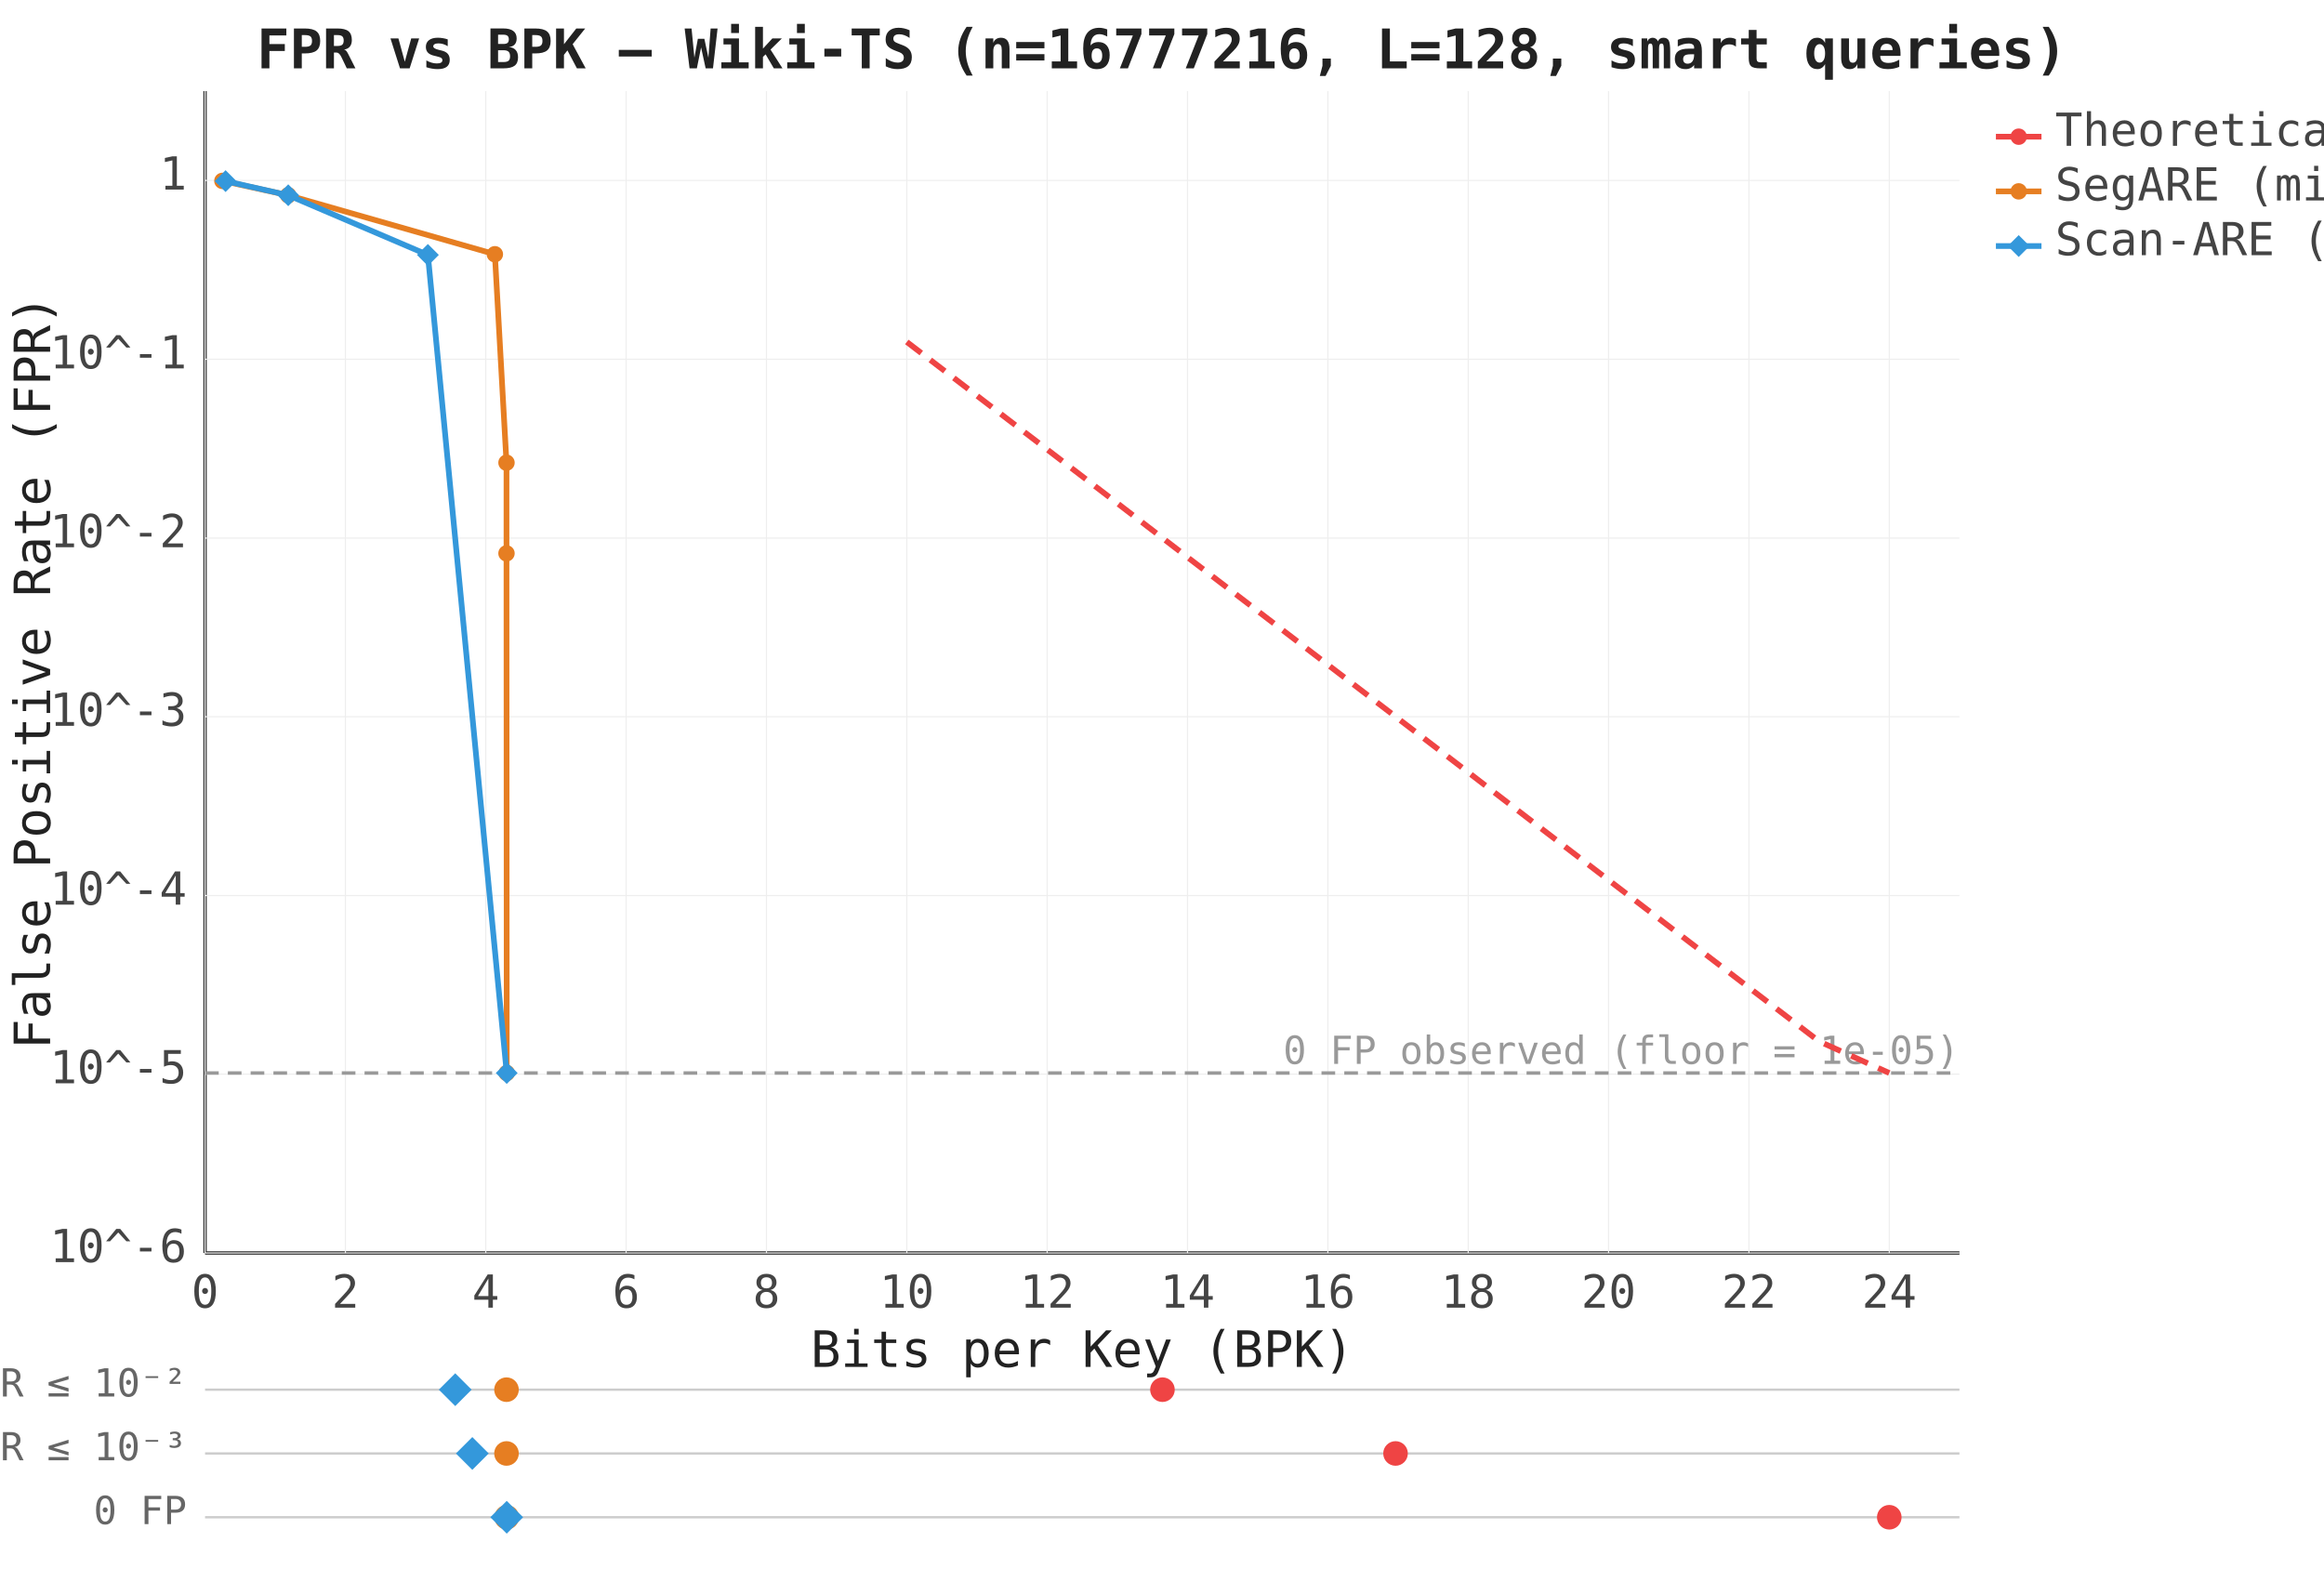
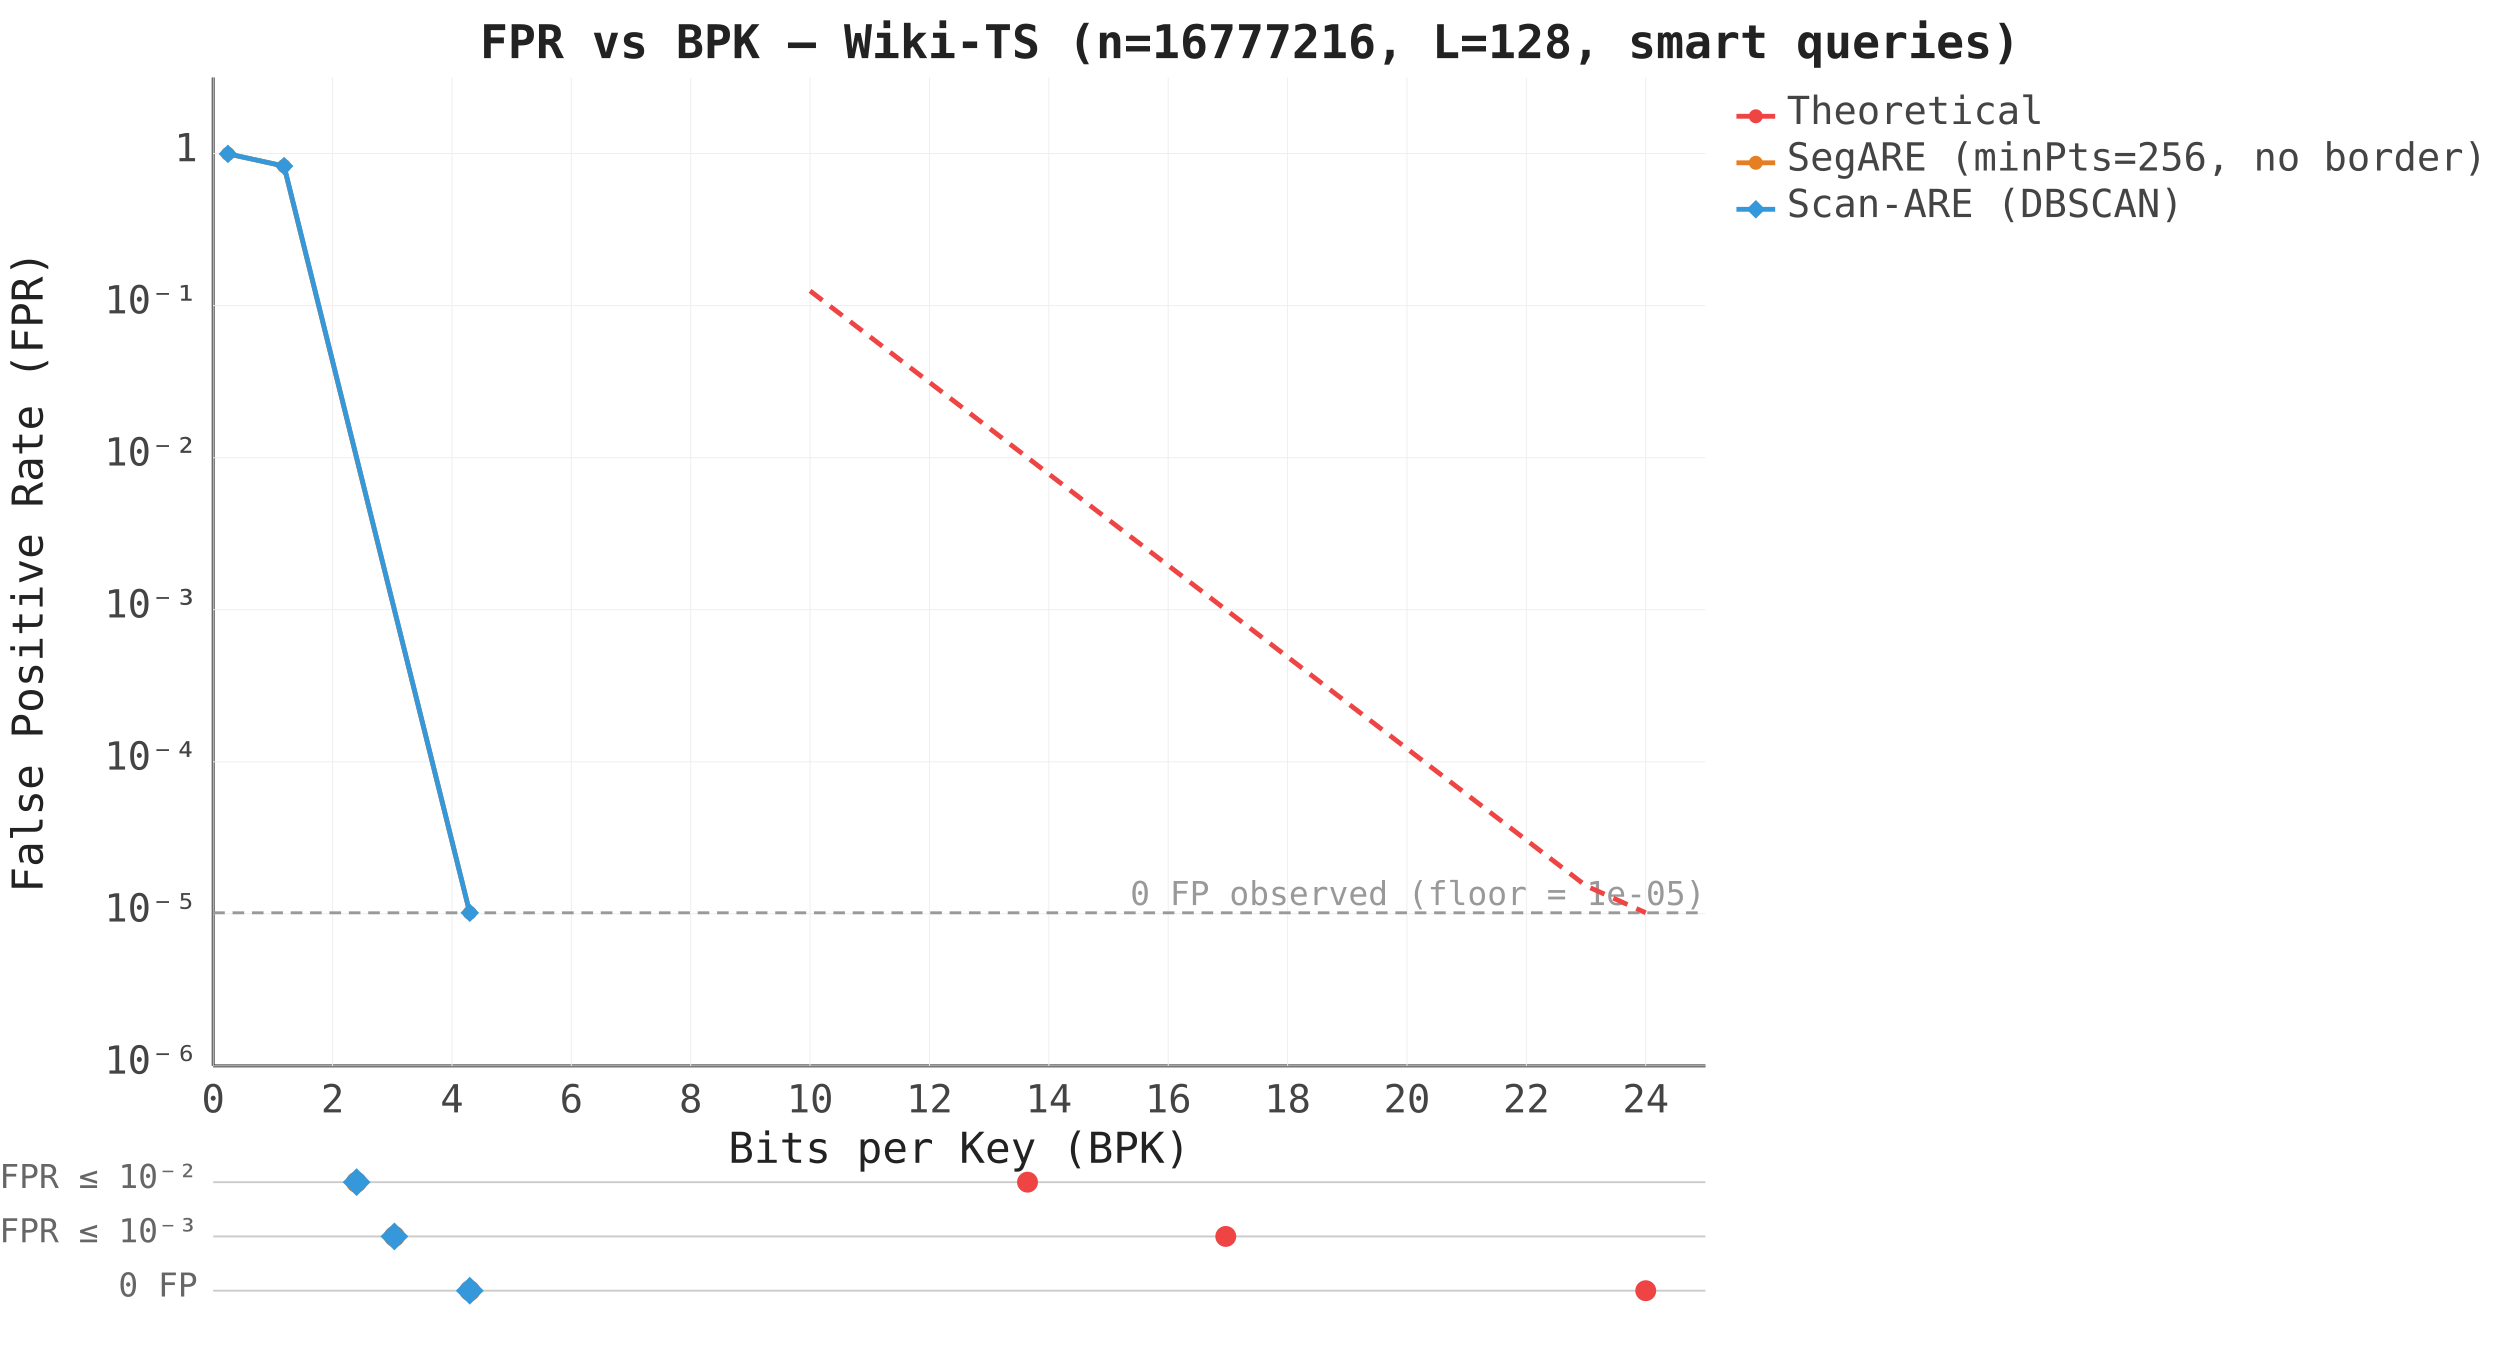
- <svg xmlns="http://www.w3.org/2000/svg" width="1020" height="700" viewBox="0 0 1020 700">
+ <svg xmlns="http://www.w3.org/2000/svg" width="1290" height="700" viewBox="0 0 1290 700">
  <defs>
    <clipPath id="plot-region">
-       <rect x="90.0" y="40.0" width="770.0" height="510.0" />
+       <rect x="110.0" y="40.0" width="770.0" height="510.0" />
    </clipPath>
  </defs>
  <style>text{font-family:Menlo,Monaco,monospace;font-size:22px;fill:#222} .axis{stroke:#333;stroke-width:1.5} .grid{stroke:#eee;stroke-width:0.5} .label{font-size:20px;fill:#444}</style>
-   <text x="510" y="30" text-anchor="middle" style="font-size:24px;font-weight:bold">FPR vs BPK — Wiki-TS  (n=16777216, L=128, smart queries)</text>
-   <line class="axis" x1="90.0" y1="550.0" x2="860.0" y2="550.0" />
-   <line class="axis" x1="90.0" y1="40.0" x2="90.0" y2="550.0" />
-   <line class="grid" x1="90.0" y1="550.0" x2="860.0" y2="550.0" />
-   <text class="label" x="82.0" y="554.0" text-anchor="end">10^-6</text>
-   <line class="grid" x1="90.0" y1="471.5" x2="860.0" y2="471.5" />
-   <text class="label" x="82.0" y="475.5" text-anchor="end">10^-5</text>
-   <line class="grid" x1="90.0" y1="393.1" x2="860.0" y2="393.1" />
-   <text class="label" x="82.0" y="397.1" text-anchor="end">10^-4</text>
-   <line class="grid" x1="90.0" y1="314.6" x2="860.0" y2="314.6" />
-   <text class="label" x="82.0" y="318.6" text-anchor="end">10^-3</text>
-   <line class="grid" x1="90.0" y1="236.2" x2="860.0" y2="236.2" />
-   <text class="label" x="82.0" y="240.2" text-anchor="end">10^-2</text>
-   <line class="grid" x1="90.0" y1="157.7" x2="860.0" y2="157.7" />
-   <text class="label" x="82.0" y="161.7" text-anchor="end">10^-1</text>
-   <line class="grid" x1="90.0" y1="79.2" x2="860.0" y2="79.2" />
-   <text class="label" x="82.0" y="83.2" text-anchor="end">1</text>
-   <line class="grid" x1="90.0" y1="40.0" x2="90.0" y2="550.0" />
-   <text class="label" x="90.0" y="574.0" text-anchor="middle">0</text>
-   <line class="grid" x1="151.6" y1="40.0" x2="151.6" y2="550.0" />
-   <text class="label" x="151.6" y="574.0" text-anchor="middle">2</text>
-   <line class="grid" x1="213.2" y1="40.0" x2="213.2" y2="550.0" />
-   <text class="label" x="213.2" y="574.0" text-anchor="middle">4</text>
-   <line class="grid" x1="274.8" y1="40.0" x2="274.8" y2="550.0" />
-   <text class="label" x="274.8" y="574.0" text-anchor="middle">6</text>
-   <line class="grid" x1="336.4" y1="40.0" x2="336.4" y2="550.0" />
-   <text class="label" x="336.4" y="574.0" text-anchor="middle">8</text>
-   <line class="grid" x1="398.0" y1="40.0" x2="398.0" y2="550.0" />
-   <text class="label" x="398.0" y="574.0" text-anchor="middle">10</text>
-   <line class="grid" x1="459.6" y1="40.0" x2="459.6" y2="550.0" />
-   <text class="label" x="459.6" y="574.0" text-anchor="middle">12</text>
-   <line class="grid" x1="521.2" y1="40.0" x2="521.2" y2="550.0" />
-   <text class="label" x="521.2" y="574.0" text-anchor="middle">14</text>
-   <line class="grid" x1="582.8" y1="40.0" x2="582.8" y2="550.0" />
-   <text class="label" x="582.8" y="574.0" text-anchor="middle">16</text>
-   <line class="grid" x1="644.4" y1="40.0" x2="644.4" y2="550.0" />
-   <text class="label" x="644.4" y="574.0" text-anchor="middle">18</text>
-   <line class="grid" x1="706.0" y1="40.0" x2="706.0" y2="550.0" />
-   <text class="label" x="706.0" y="574.0" text-anchor="middle">20</text>
-   <line class="grid" x1="767.6" y1="40.0" x2="767.6" y2="550.0" />
-   <text class="label" x="767.6" y="574.0" text-anchor="middle">22</text>
-   <line class="grid" x1="829.2" y1="40.0" x2="829.2" y2="550.0" />
-   <text class="label" x="829.2" y="574.0" text-anchor="middle">24</text>
-   <line x1="90.0" y1="471.0" x2="860.0" y2="471.0" stroke="#999" stroke-width="1.5" stroke-dasharray="6,4" />
-   <text x="860.0" y="467.0" text-anchor="end" style="font-size:17px;fill:#999">0 FP observed (floor = 1e-05)</text>
+   <text x="645" y="30" text-anchor="middle" style="font-size:24px;font-weight:bold">FPR vs BPK — Wiki-TS  (n=16777216, L=128, smart queries)</text>
+   <line class="axis" x1="110.0" y1="550.0" x2="880.0" y2="550.0" />
+   <line class="axis" x1="110.0" y1="40.0" x2="110.0" y2="550.0" />
+   <line class="grid" x1="110.0" y1="550.0" x2="880.0" y2="550.0" />
+   <text class="label" x="102.0" y="554.0" text-anchor="end">10⁻⁶</text>
+   <line class="grid" x1="110.0" y1="471.5" x2="880.0" y2="471.5" />
+   <text class="label" x="102.0" y="475.5" text-anchor="end">10⁻⁵</text>
+   <line class="grid" x1="110.0" y1="393.1" x2="880.0" y2="393.1" />
+   <text class="label" x="102.0" y="397.1" text-anchor="end">10⁻⁴</text>
+   <line class="grid" x1="110.0" y1="314.6" x2="880.0" y2="314.6" />
+   <text class="label" x="102.0" y="318.6" text-anchor="end">10⁻³</text>
+   <line class="grid" x1="110.0" y1="236.2" x2="880.0" y2="236.2" />
+   <text class="label" x="102.0" y="240.2" text-anchor="end">10⁻²</text>
+   <line class="grid" x1="110.0" y1="157.7" x2="880.0" y2="157.7" />
+   <text class="label" x="102.0" y="161.7" text-anchor="end">10⁻¹</text>
+   <line class="grid" x1="110.0" y1="79.2" x2="880.0" y2="79.2" />
+   <text class="label" x="102.0" y="83.2" text-anchor="end">1</text>
+   <line class="grid" x1="110.0" y1="40.0" x2="110.0" y2="550.0" />
+   <text class="label" x="110.0" y="574.0" text-anchor="middle">0</text>
+   <line class="grid" x1="171.6" y1="40.0" x2="171.6" y2="550.0" />
+   <text class="label" x="171.6" y="574.0" text-anchor="middle">2</text>
+   <line class="grid" x1="233.2" y1="40.0" x2="233.2" y2="550.0" />
+   <text class="label" x="233.2" y="574.0" text-anchor="middle">4</text>
+   <line class="grid" x1="294.8" y1="40.0" x2="294.8" y2="550.0" />
+   <text class="label" x="294.8" y="574.0" text-anchor="middle">6</text>
+   <line class="grid" x1="356.4" y1="40.0" x2="356.4" y2="550.0" />
+   <text class="label" x="356.4" y="574.0" text-anchor="middle">8</text>
+   <line class="grid" x1="418.0" y1="40.0" x2="418.0" y2="550.0" />
+   <text class="label" x="418.0" y="574.0" text-anchor="middle">10</text>
+   <line class="grid" x1="479.6" y1="40.0" x2="479.6" y2="550.0" />
+   <text class="label" x="479.6" y="574.0" text-anchor="middle">12</text>
+   <line class="grid" x1="541.2" y1="40.0" x2="541.2" y2="550.0" />
+   <text class="label" x="541.2" y="574.0" text-anchor="middle">14</text>
+   <line class="grid" x1="602.8" y1="40.0" x2="602.8" y2="550.0" />
+   <text class="label" x="602.8" y="574.0" text-anchor="middle">16</text>
+   <line class="grid" x1="664.4" y1="40.0" x2="664.4" y2="550.0" />
+   <text class="label" x="664.4" y="574.0" text-anchor="middle">18</text>
+   <line class="grid" x1="726.0" y1="40.0" x2="726.0" y2="550.0" />
+   <text class="label" x="726.0" y="574.0" text-anchor="middle">20</text>
+   <line class="grid" x1="787.6" y1="40.0" x2="787.6" y2="550.0" />
+   <text class="label" x="787.6" y="574.0" text-anchor="middle">22</text>
+   <line class="grid" x1="849.2" y1="40.0" x2="849.2" y2="550.0" />
+   <text class="label" x="849.2" y="574.0" text-anchor="middle">24</text>
+   <line x1="110.0" y1="471.0" x2="880.0" y2="471.0" stroke="#999" stroke-width="1.5" stroke-dasharray="6,4" />
+   <text x="880.0" y="467.0" text-anchor="end" style="font-size:17px;fill:#999">0 FP observed (floor = 1e-05)</text>
  <g clip-path="url(#plot-region)">
-     <polyline fill="none" stroke="#ef4444" stroke-width="2.5" stroke-dasharray="8,5" points="398.0,150.1 428.8,173.7 459.6,197.3 490.4,220.9 521.2,244.6 552.0,268.2 582.8,291.8 613.6,315.4 644.4,339.0 675.2,362.7 706.0,386.3 736.8,409.9 767.6,433.5 798.4,457.1 829.2,471.0" />
-     <polyline fill="none" stroke="#e67e22" stroke-width="2.5" points="97.6,79.4 126.5,85.7 217.2,111.6 222.3,203.1 222.3,242.9 222.4,471.0" />
-     <circle cx="97.6" cy="79.4" r="3.6" fill="#e67e22" />
-     <circle cx="126.5" cy="85.7" r="3.6" fill="#e67e22" />
-     <circle cx="217.2" cy="111.6" r="3.6" fill="#e67e22" />
-     <circle cx="222.3" cy="203.1" r="3.6" fill="#e67e22" />
-     <circle cx="222.3" cy="242.9" r="3.6" fill="#e67e22" />
-     <circle cx="222.4" cy="471.0" r="3.6" fill="#e67e22" />
-     <polyline fill="none" stroke="#3498db" stroke-width="2.5" points="99.0,79.5 126.5,85.7 187.8,111.9 222.4,471.0" />
-     <polygon points="99.0,74.7 103.8,79.5 99.0,84.3 94.2,79.5" fill="#3498db" />
-     <polygon points="126.5,80.9 131.3,85.7 126.5,90.5 121.7,85.7" fill="#3498db" />
-     <polygon points="187.8,107.1 192.6,111.9 187.8,116.7 183.0,111.9" fill="#3498db" />
-     <polygon points="222.4,466.2 227.2,471.0 222.4,475.8 217.6,471.0" fill="#3498db" />
+     <polyline fill="none" stroke="#ef4444" stroke-width="2.5" stroke-dasharray="8,5" points="418.0,150.1 448.8,173.7 479.6,197.3 510.4,220.9 541.2,244.6 572.0,268.2 602.8,291.8 633.6,315.4 664.4,339.0 695.2,362.7 726.0,386.3 756.8,409.9 787.6,433.5 818.4,457.1 849.2,471.0" />
+     <polyline fill="none" stroke="#e67e22" stroke-width="2.5" points="117.6,79.4 146.5,85.7 242.4,471.0" />
+     <circle cx="117.6" cy="79.4" r="3.6" fill="#e67e22" />
+     <circle cx="146.5" cy="85.7" r="3.6" fill="#e67e22" />
+     <circle cx="242.4" cy="471.0" r="3.6" fill="#e67e22" />
+     <polyline fill="none" stroke="#3498db" stroke-width="2.5" points="117.6,79.4 146.6,85.7 242.4,471.0" />
+     <polygon points="117.6,74.6 122.4,79.4 117.6,84.2 112.8,79.4" fill="#3498db" />
+     <polygon points="146.6,80.9 151.4,85.7 146.6,90.5 141.8,85.7" fill="#3498db" />
+     <polygon points="242.4,466.2 247.2,471.0 242.4,475.8 237.6,471.0" fill="#3498db" />
  </g>
-   <line x1="876" y1="60" x2="896" y2="60" stroke="#ef4444" stroke-width="2.5" stroke-dasharray="8,5" />
-   <circle cx="886.0" cy="60.0" r="3.6" fill="#ef4444" />
-   <text class="label" x="902" y="64">Theoretical</text>
-   <line x1="876" y1="84" x2="896" y2="84" stroke="#e67e22" stroke-width="2.5" />
-   <circle cx="886.0" cy="84.0" r="3.6" fill="#e67e22" />
-   <text class="label" x="902" y="88">SegARE (minPts=256, no border)</text>
-   <line x1="876" y1="108" x2="896" y2="108" stroke="#3498db" stroke-width="2.5" />
-   <polygon points="886.0,103.2 890.8,108.0 886.0,112.8 881.2,108.0" fill="#3498db" />
-   <text class="label" x="902" y="112">Scan-ARE (DBSCAN)</text>
-   <text x="475" y="600" text-anchor="middle" style="font-size:22px">Bits per Key (BPK)</text>
+   <line x1="896" y1="60" x2="916" y2="60" stroke="#ef4444" stroke-width="2.5" stroke-dasharray="8,5" />
+   <circle cx="906.0" cy="60.0" r="3.6" fill="#ef4444" />
+   <text class="label" x="922" y="64">Theoretical</text>
+   <line x1="896" y1="84" x2="916" y2="84" stroke="#e67e22" stroke-width="2.5" />
+   <circle cx="906.0" cy="84.0" r="3.6" fill="#e67e22" />
+   <text class="label" x="922" y="88">SegARE (minPts=256, no border)</text>
+   <line x1="896" y1="108" x2="916" y2="108" stroke="#3498db" stroke-width="2.5" />
+   <polygon points="906.0,103.2 910.8,108.0 906.0,112.8 901.2,108.0" fill="#3498db" />
+   <text class="label" x="922" y="112">Scan-ARE (DBSCAN)</text>
+   <text x="495" y="600" text-anchor="middle" style="font-size:22px">Bits per Key (BPK)</text>
  <text transform="translate(22,295) rotate(-90)" text-anchor="middle" style="font-size:22px">False Positive Rate (FPR)</text>
-   <line x1="90.0" y1="610.0" x2="860.0" y2="610.0" stroke="#ccc" stroke-width="1" />
-   <text x="82.0" y="613.0" text-anchor="end" style="font-size:17px;fill:#666">FPR ≤ 10⁻²</text>
-   <g transform="translate(510.2,610.0) scale(1.5) translate(-510.2,-610.0)">
-     <circle cx="510.2" cy="610.0" r="3.6" fill="#ef4444" />
+   <line x1="110.0" y1="610.0" x2="880.0" y2="610.0" stroke="#ccc" stroke-width="1" />
+   <text x="102.0" y="613.0" text-anchor="end" style="font-size:17px;fill:#666">FPR ≤ 10⁻²</text>
+   <g transform="translate(530.2,610.0) scale(1.5) translate(-530.2,-610.0)">
+     <circle cx="530.2" cy="610.0" r="3.6" fill="#ef4444" />
  </g>
-   <g transform="translate(222.3,610.0) scale(1.5) translate(-222.3,-610.0)">
-     <circle cx="222.3" cy="610.0" r="3.6" fill="#e67e22" />
+   <g transform="translate(183.9,610.0) scale(1.5) translate(-183.9,-610.0)">
+     <circle cx="183.9" cy="610.0" r="3.6" fill="#e67e22" />
  </g>
-   <g transform="translate(199.8,610.0) scale(1.5) translate(-199.8,-610.0)">
-     <polygon points="199.8,605.2 204.6,610.0 199.8,614.8 195.0,610.0" fill="#3498db" />
+   <g transform="translate(184.0,610.0) scale(1.5) translate(-184.0,-610.0)">
+     <polygon points="184.0,605.2 188.8,610.0 184.0,614.8 179.2,610.0" fill="#3498db" />
  </g>
-   <line x1="90.0" y1="638.0" x2="860.0" y2="638.0" stroke="#ccc" stroke-width="1" />
-   <text x="82.0" y="641.0" text-anchor="end" style="font-size:17px;fill:#666">FPR ≤ 10⁻³</text>
-   <g transform="translate(612.5,638.0) scale(1.5) translate(-612.5,-638.0)">
-     <circle cx="612.5" cy="638.0" r="3.6" fill="#ef4444" />
+   <line x1="110.0" y1="638.0" x2="880.0" y2="638.0" stroke="#ccc" stroke-width="1" />
+   <text x="102.0" y="641.0" text-anchor="end" style="font-size:17px;fill:#666">FPR ≤ 10⁻³</text>
+   <g transform="translate(632.5,638.0) scale(1.5) translate(-632.5,-638.0)">
+     <circle cx="632.5" cy="638.0" r="3.6" fill="#ef4444" />
  </g>
-   <g transform="translate(222.3,638.0) scale(1.5) translate(-222.3,-638.0)">
-     <circle cx="222.3" cy="638.0" r="3.6" fill="#e67e22" />
+   <g transform="translate(203.5,638.0) scale(1.5) translate(-203.5,-638.0)">
+     <circle cx="203.5" cy="638.0" r="3.6" fill="#e67e22" />
  </g>
-   <g transform="translate(207.3,638.0) scale(1.5) translate(-207.3,-638.0)">
-     <polygon points="207.3,633.2 212.1,638.0 207.3,642.8 202.5,638.0" fill="#3498db" />
+   <g transform="translate(203.5,638.0) scale(1.5) translate(-203.5,-638.0)">
+     <polygon points="203.5,633.2 208.3,638.0 203.5,642.8 198.7,638.0" fill="#3498db" />
  </g>
-   <line x1="90.0" y1="666.0" x2="860.0" y2="666.0" stroke="#ccc" stroke-width="1" />
-   <text x="82.0" y="669.0" text-anchor="end" style="font-size:17px;fill:#666">0 FP</text>
-   <g transform="translate(829.2,666.0) scale(1.5) translate(-829.2,-666.0)">
-     <circle cx="829.2" cy="666.0" r="3.6" fill="#ef4444" />
+   <line x1="110.0" y1="666.0" x2="880.0" y2="666.0" stroke="#ccc" stroke-width="1" />
+   <text x="102.0" y="669.0" text-anchor="end" style="font-size:17px;fill:#666">0 FP</text>
+   <g transform="translate(849.2,666.0) scale(1.5) translate(-849.2,-666.0)">
+     <circle cx="849.2" cy="666.0" r="3.6" fill="#ef4444" />
  </g>
-   <g transform="translate(222.4,666.0) scale(1.5) translate(-222.4,-666.0)">
-     <circle cx="222.4" cy="666.0" r="3.6" fill="#e67e22" />
+   <g transform="translate(242.4,666.0) scale(1.5) translate(-242.4,-666.0)">
+     <circle cx="242.4" cy="666.0" r="3.6" fill="#e67e22" />
  </g>
-   <g transform="translate(222.4,666.0) scale(1.5) translate(-222.4,-666.0)">
-     <polygon points="222.4,661.2 227.2,666.0 222.4,670.8 217.6,666.0" fill="#3498db" />
+   <g transform="translate(242.4,666.0) scale(1.5) translate(-242.4,-666.0)">
+     <polygon points="242.4,661.2 247.2,666.0 242.4,670.8 237.6,666.0" fill="#3498db" />
  </g>
</svg>
